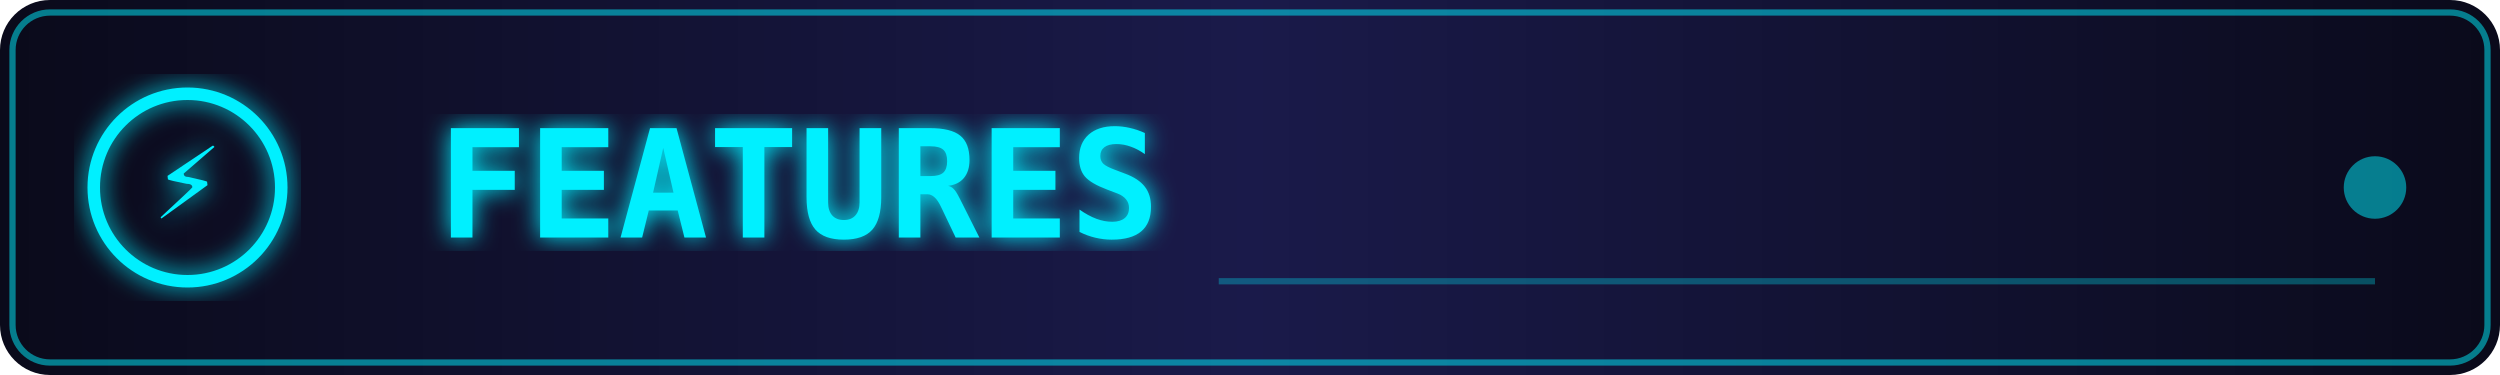
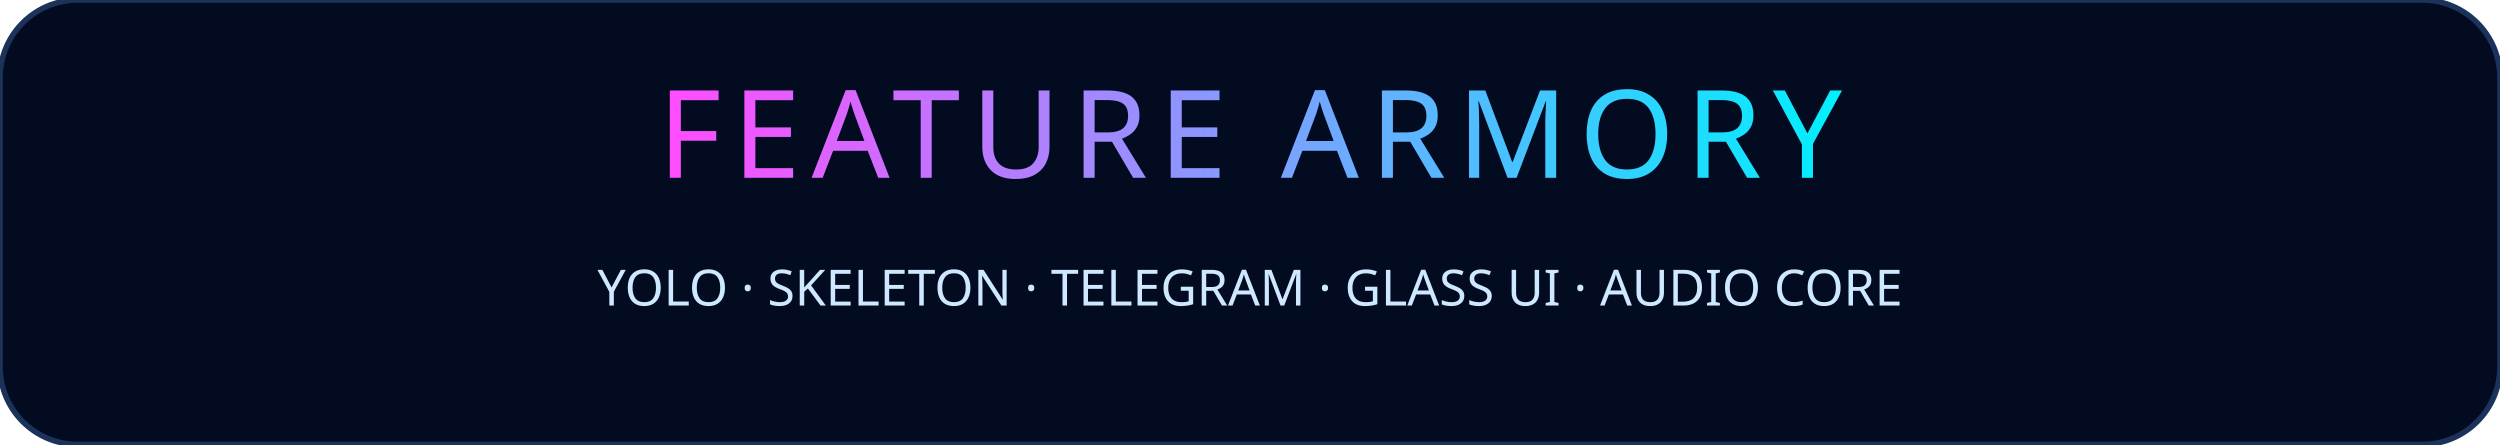
- <svg xmlns="http://www.w3.org/2000/svg" viewBox="0 0 400 60">
+ <svg xmlns="http://www.w3.org/2000/svg" width="900" height="160" viewBox="0 0 900 160">
  <defs>
-     <linearGradient id="featGrad" x1="0%" y1="0%" x2="100%" y2="0%">
-       <stop offset="0%" style="stop-color:#0a0a1a" />
-       <stop offset="50%" style="stop-color:#1a1a4a" />
-       <stop offset="100%" style="stop-color:#0a0a1a" />
+     <linearGradient id="feat" x1="0%" y1="0%" x2="100%" y2="0%">
+       <stop offset="0%" stop-color="#ff4dff" />
+       <stop offset="100%" stop-color="#00f0ff" />
    </linearGradient>
-     <filter id="featGlow">
-       <feGaussianBlur stdDeviation="2" result="coloredBlur" />
-       <feMerge>
-         <feMergeNode in="coloredBlur" />
-         <feMergeNode in="SourceGraphic" />
-       </feMerge>
-     </filter>
  </defs>
-   <rect width="400" height="60" fill="url(#featGrad)" rx="8" />
-   <rect x="2" y="2" width="396" height="56" fill="none" stroke="#00f0ff" stroke-width="1" rx="6" opacity="0.5" />
-   <g transform="translate(30, 30)" filter="url(#featGlow)">
-     <circle cx="0" cy="0" r="15" fill="none" stroke="#00f0ff" stroke-width="2" />
-     <text x="0" y="5" font-size="16" fill="#00f0ff" text-anchor="middle">⚡</text>
-   </g>
-   <text x="70" y="38" font-family="monospace" font-size="24" font-weight="bold" fill="#00f0ff" filter="url(#featGlow)">FEATURES</text>
-   <line x1="195" y1="45" x2="380" y2="45" stroke="#00f0ff" stroke-width="1" opacity="0.3" />
-   <circle cx="380" cy="30" r="5" fill="#00f0ff" opacity="0.5">
-     <animate attributeName="r" values="5;8;5" dur="2s" repeatCount="indefinite" />
-     <animate attributeName="opacity" values="0.5;0.2;0.5" dur="2s" repeatCount="indefinite" />
-   </circle>
+   <rect width="900" height="160" rx="28" fill="#030b20" stroke="#1b325b" stroke-width="2" />
+   <text x="450" y="64" text-anchor="middle" fill="url(#feat)" font-size="44" font-family="'Orbitron','Segoe UI',sans-serif" letter-spacing="4">FEATURE ARMORY</text>
+   <text x="450" y="110" text-anchor="middle" fill="#cde8ff" font-size="18" font-family="'Space Grotesk','Segoe UI',sans-serif">YOLO · SKELETON · TELEGRAM · GLASS UI · AUDIO CORE</text>
</svg>
